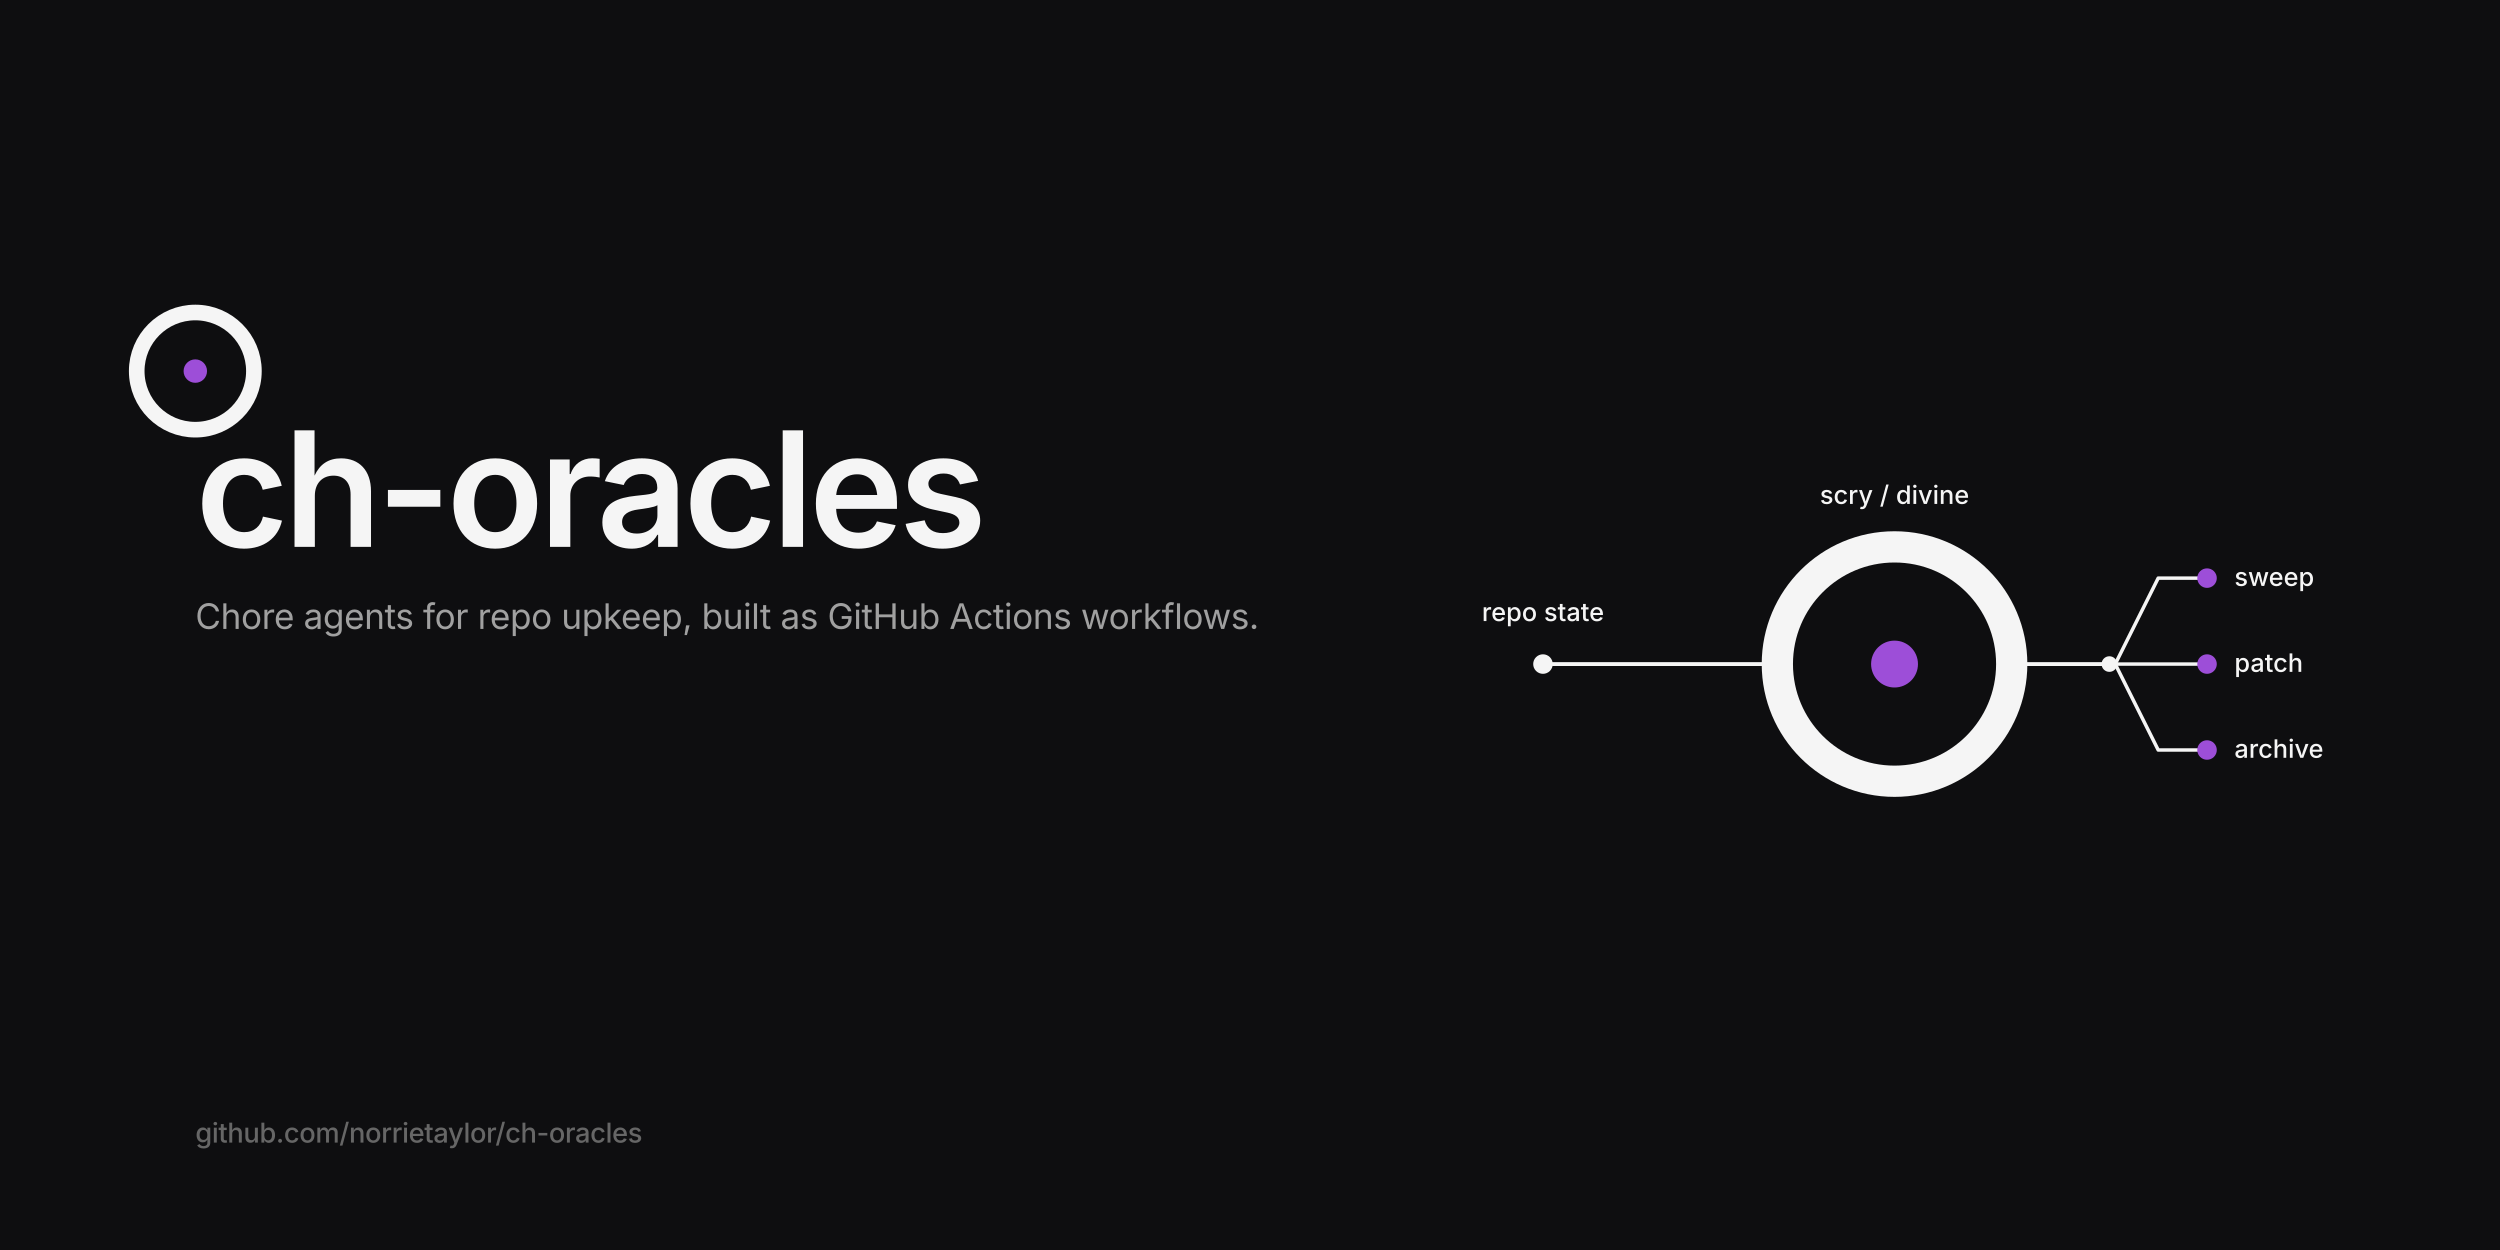
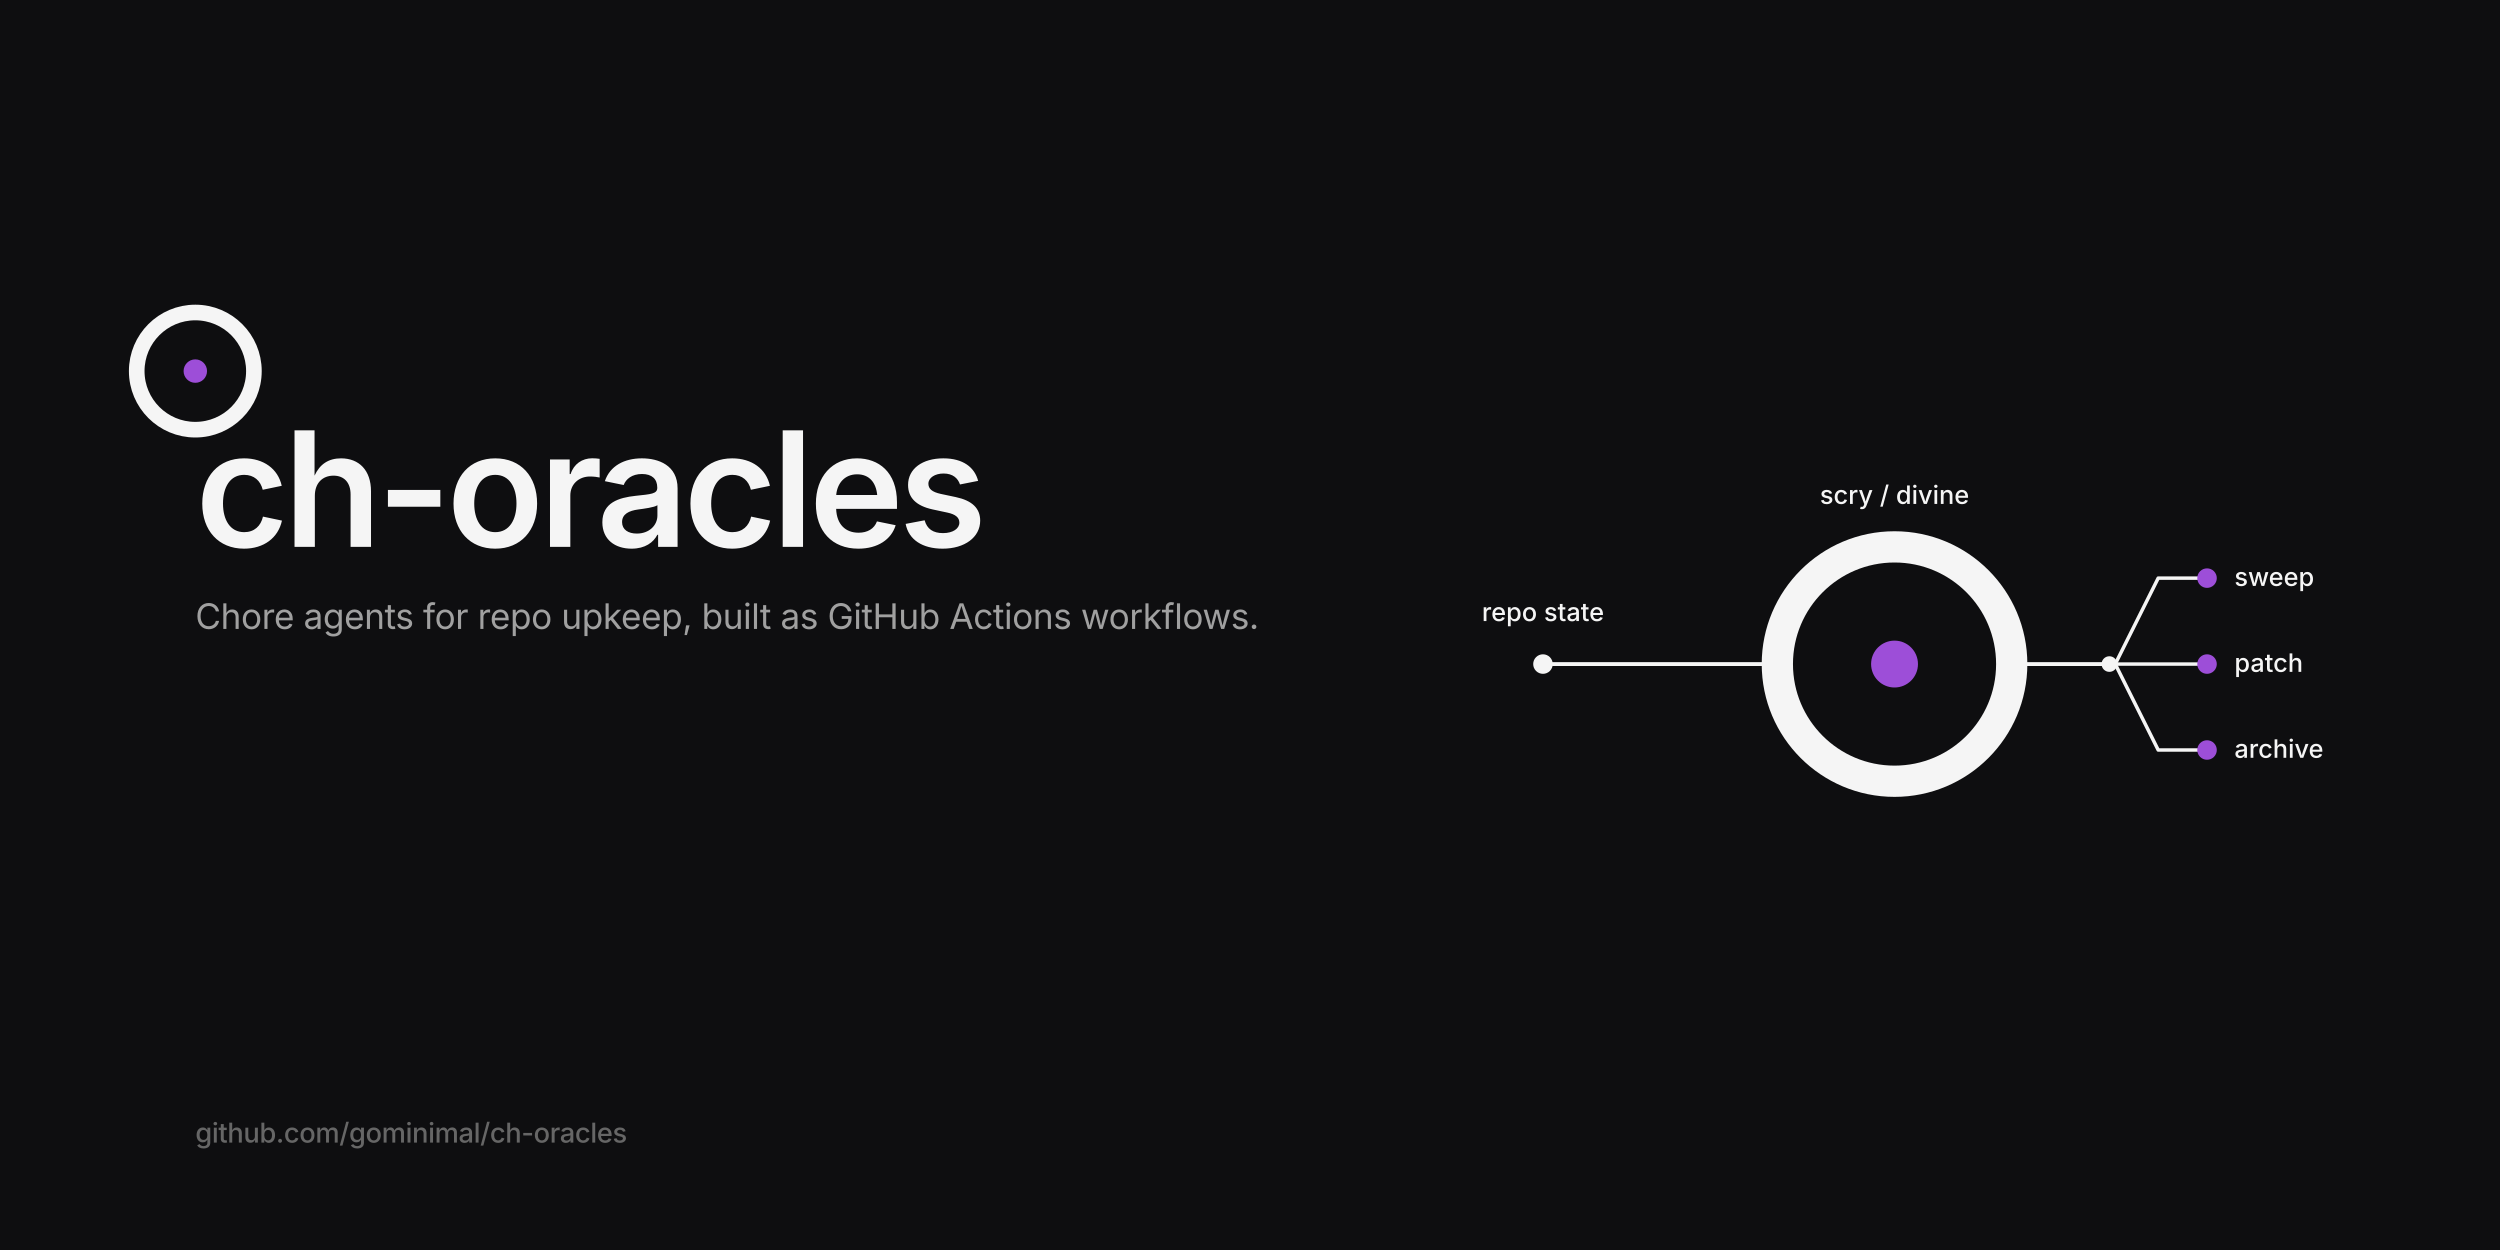
<svg xmlns="http://www.w3.org/2000/svg" viewBox="0 0 1280 640" width="1280" height="640">
  <rect width="1280" height="640" fill="#0e0e10" />
  <g transform="translate(100 280)">
    <g transform="translate(0 -90)">
      <g transform="scale(1.0)">
        <circle cx="0" cy="0" r="30" fill="none" stroke="#f5f5f5" stroke-width="8" />
        <circle cx="0" cy="0" r="6" fill="#9d4ed8" />
      </g>
    </g>
    <text x="0" y="0" font-family="Inter, system-ui, -apple-system, 'Segoe UI', Roboto, sans-serif" font-size="82" font-weight="600" fill="#f5f5f5" letter-spacing="-2.5">ch-oracles</text>
    <text x="0" y="42" font-family="Inter, system-ui, -apple-system, 'Segoe UI', Roboto, sans-serif" font-size="18" font-weight="400" fill="#a0a0a0" letter-spacing="-0.2">Chore agents for repo upkeep, built as GitHub Actions workflows.</text>
  </g>
  <g transform="translate(970 340)">
    <circle cx="-180" cy="0" r="5" fill="#f5f5f5" />
    <line x1="-175" y1="0" x2="-66.0" y2="0" stroke="#f5f5f5" stroke-width="2" stroke-linecap="round" />
    <text x="-180" y="-22" text-anchor="middle" font-family="Inter, system-ui, -apple-system, 'Segoe UI', Roboto, sans-serif" font-size="13" font-weight="500" fill="#f5f5f5">repo state</text>
    <g>
      <g transform="scale(2.0)">
        <circle cx="0" cy="0" r="30" fill="none" stroke="#f5f5f5" stroke-width="8" />
        <circle cx="0" cy="0" r="6" fill="#9d4ed8" />
      </g>
    </g>
    <text x="0" y="-82.0" text-anchor="middle" font-family="Inter, system-ui, -apple-system, 'Segoe UI', Roboto, sans-serif" font-size="13" font-weight="500" fill="#f5f5f5">scry / divine</text>
    <line x1="66.0" y1="0" x2="107.0" y2="0" stroke="#f5f5f5" stroke-width="2" stroke-linecap="round" />
    <circle cx="110.0" cy="0" r="4" fill="#f5f5f5" />
    <path d="M 113.0 0 L 135.0 -44 L 155.0 -44" stroke="#f5f5f5" stroke-width="1.8" fill="none" stroke-linecap="round" stroke-linejoin="round" />
    <circle cx="160.0" cy="-44" r="5" fill="#9d4ed8" />
    <text x="174.0" y="-40" font-family="Inter, system-ui, -apple-system, 'Segoe UI', Roboto, sans-serif" font-size="13" font-weight="500" fill="#f5f5f5">sweep</text>
    <line x1="113.0" y1="0" x2="155.0" y2="0" stroke="#f5f5f5" stroke-width="1.8" stroke-linecap="round" />
    <circle cx="160.0" cy="0" r="5" fill="#9d4ed8" />
    <text x="174.0" y="4" font-family="Inter, system-ui, -apple-system, 'Segoe UI', Roboto, sans-serif" font-size="13" font-weight="500" fill="#f5f5f5">patch</text>
    <path d="M 113.0 0 L 135.0 44 L 155.0 44" stroke="#f5f5f5" stroke-width="1.8" fill="none" stroke-linecap="round" stroke-linejoin="round" />
    <circle cx="160.0" cy="44" r="5" fill="#9d4ed8" />
    <text x="174.0" y="48" font-family="Inter, system-ui, -apple-system, 'Segoe UI', Roboto, sans-serif" font-size="13" font-weight="500" fill="#f5f5f5">archive</text>
  </g>
-   <text x="100" y="585" font-family="Inter, system-ui, -apple-system, 'Segoe UI', Roboto, sans-serif" font-size="14" font-weight="500" fill="#666666" letter-spacing="-0.2">github.com/norrietaylor/ch-oracles</text>
+   <text x="100" y="585" font-family="Inter, system-ui, -apple-system, 'Segoe UI', Roboto, sans-serif" font-size="14" font-weight="500" fill="#666666" letter-spacing="-0.2">github.com/gominimal/ch-oracles</text>
</svg>
